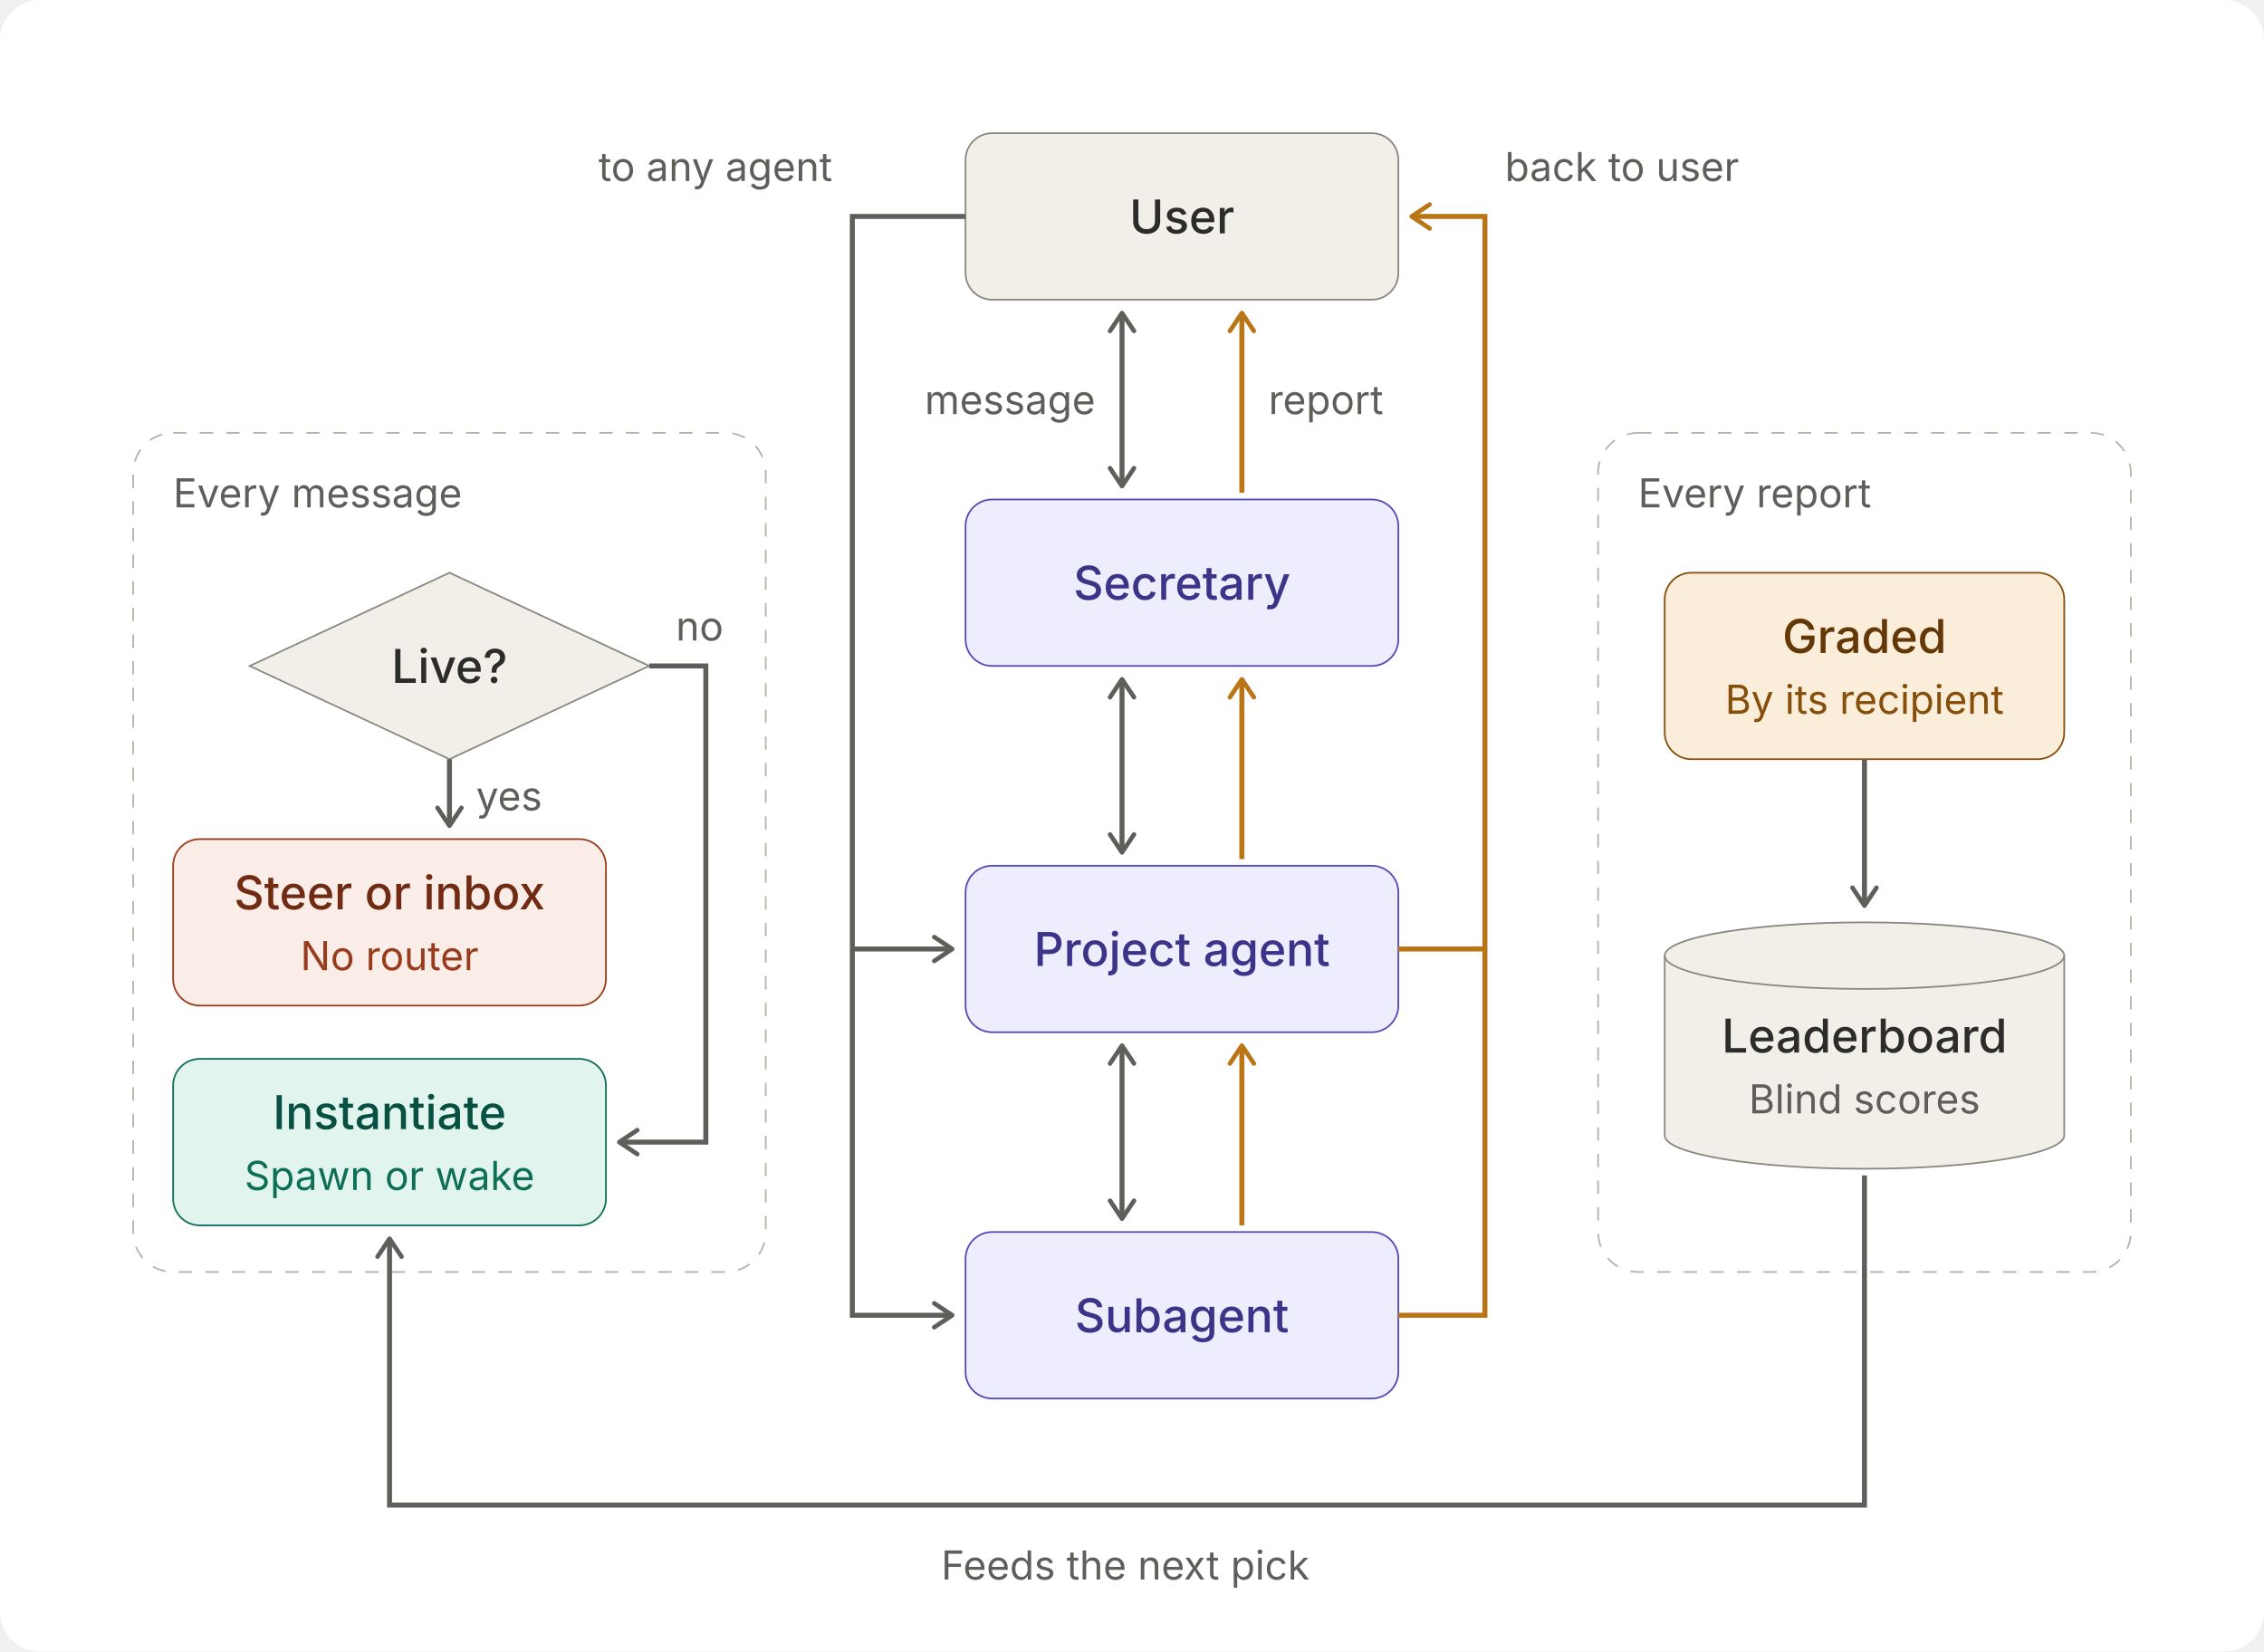
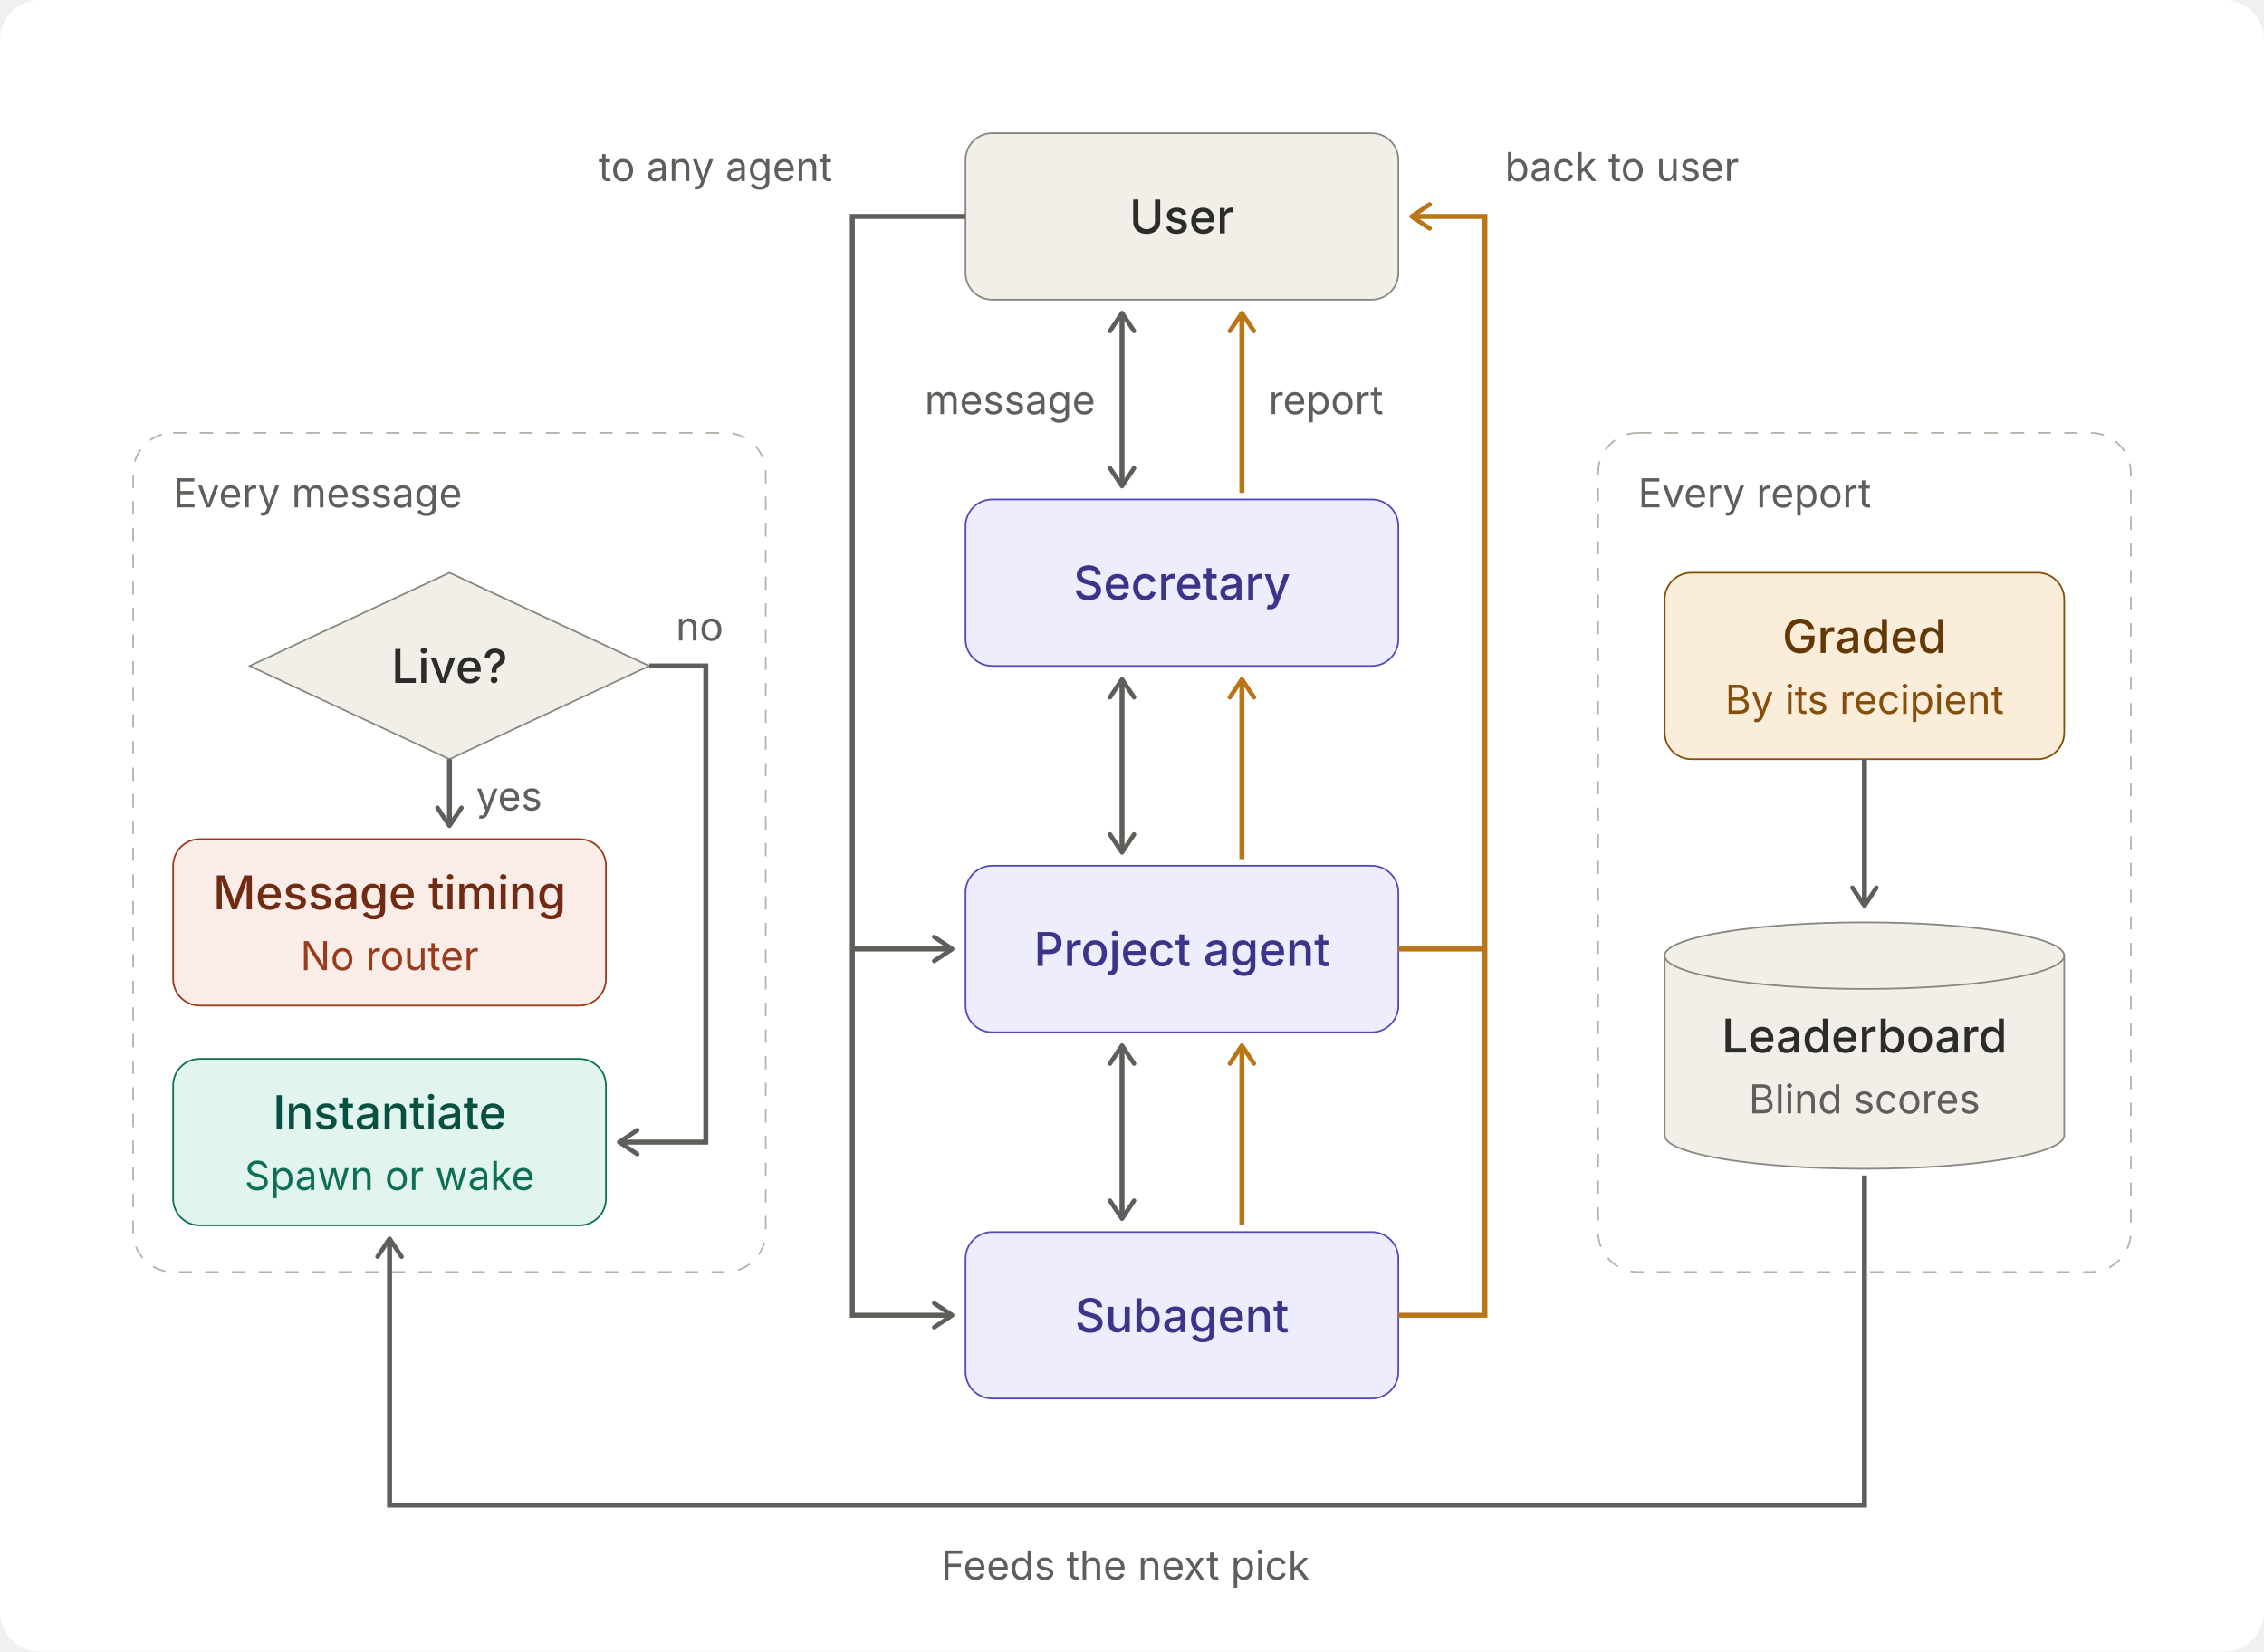
<svg xmlns="http://www.w3.org/2000/svg" viewBox="0 0 680 496" width="680" role="img">
  <style>text{font-family:system-ui,-apple-system,sans-serif;dominant-baseline:central}.bg{fill:#FFFFFF}.th{font-size:14px;font-weight:500;fill:#2C2C2A}.ts{font-size:12px;fill:#5F5E5A}.box,.store{fill:#F1EFE8;stroke:#888780;stroke-width:.5}.frame{fill:none;stroke:#B4B2A9;stroke-width:.5}.arr{fill:none;stroke:#5F5E5A;stroke-width:1.5}.rep{fill:none;stroke:#BA7517;stroke-width:1.5}.mk{fill:none;stroke:#5F5E5A;stroke-width:1.5;stroke-linecap:round;stroke-linejoin:round}.mkr{fill:none;stroke:#BA7517;stroke-width:1.5;stroke-linecap:round;stroke-linejoin:round}.c-purple rect{fill:#EEEDFE;stroke:#534AB7;stroke-width:.5}.c-purple .th{fill:#3C3489}.c-purple .ts{fill:#534AB7}.c-teal rect{fill:#E1F5EE;stroke:#0F6E56;stroke-width:.5}.c-teal .th{fill:#085041}.c-teal .ts{fill:#0F6E56}.c-coral rect{fill:#FAECE7;stroke:#993C1D;stroke-width:.5}.c-coral .th{fill:#712B13}.c-coral .ts{fill:#993C1D}.c-amber rect{fill:#FAEEDA;stroke:#854F0B;stroke-width:.5}.c-amber .th{fill:#633806}.c-amber .ts{fill:#854F0B}@media (prefers-color-scheme:dark){.bg{fill:#1F1E1D}.th{fill:#F1EFE8}.ts{fill:#B4B2A9}.box,.store{fill:#2C2C2A;stroke:#888780}.frame{stroke:#5F5E5A}.arr,.mk{stroke:#B4B2A9}.c-purple rect{fill:#3C3489;stroke:#AFA9EC}.c-purple .th{fill:#CECBF6}.c-purple .ts{fill:#AFA9EC}.c-teal rect{fill:#085041;stroke:#5DCAA5}.c-teal .th{fill:#9FE1CB}.c-teal .ts{fill:#5DCAA5}.c-coral rect{fill:#712B13;stroke:#F0997B}.c-coral .th{fill:#F5C4B3}.c-coral .ts{fill:#F0997B}.c-amber rect{fill:#633806;stroke:#EF9F27}.c-amber .th{fill:#FAC775}.c-amber .ts{fill:#EF9F27}}</style>
  <defs>
    <marker id="a" viewBox="0 0 10 10" refX="8" refY="5" markerWidth="6" markerHeight="6" orient="auto-start-reverse">
      <path class="mk" d="M2 1L8 5L2 9" />
    </marker>
    <marker id="r" viewBox="0 0 10 10" refX="8" refY="5" markerWidth="6" markerHeight="6" orient="auto-start-reverse">
      <path class="mkr" d="M2 1L8 5L2 9" />
    </marker>
  </defs>
  <rect class="bg" width="680" height="496" rx="12" />
  <g>
    <rect class="box" x="290" y="40" width="130" height="50" rx="8" />
    <text class="th" x="355.0" y="65.0" text-anchor="middle">User</text>
  </g>
  <g class="c-purple">
    <rect x="290" y="150" width="130" height="50" rx="8" />
    <text class="th" x="355.0" y="175.0" text-anchor="middle">Secretary</text>
  </g>
  <g class="c-purple">
    <rect x="290" y="260" width="130" height="50" rx="8" />
    <text class="th" x="355.0" y="285.0" text-anchor="middle">Project agent</text>
  </g>
  <g class="c-purple">
    <rect x="290" y="370" width="130" height="50" rx="8" />
    <text class="th" x="355.0" y="395.0" text-anchor="middle">Subagent</text>
  </g>
  <text class="ts" x="329" y="120" text-anchor="end">message</text>
  <text class="ts" x="381" y="120" text-anchor="start">report</text>
  <path class="arr" d="M337 94 L337 146" marker-end="url(#a)" marker-start="url(#a)" />
  <path class="rep" d="M373 148 L373 94" marker-end="url(#r)" />
  <path class="arr" d="M337 204 L337 256" marker-end="url(#a)" marker-start="url(#a)" />
  <path class="rep" d="M373 258 L373 204" marker-end="url(#r)" />
  <path class="arr" d="M337 314 L337 366" marker-end="url(#a)" marker-start="url(#a)" />
  <path class="rep" d="M373 368 L373 314" marker-end="url(#r)" />
  <text class="ts" x="250" y="50" text-anchor="end">to any agent</text>
  <path class="arr" d="M290 65 L256 65 L256 395 L286 395" marker-end="url(#a)" />
  <path class="arr" d="M256 285 L286 285" marker-end="url(#a)" />
  <text class="ts" x="452" y="50" text-anchor="start">back to user</text>
  <path class="rep" d="M420 395 L446 395 L446 65 L424 65" marker-end="url(#r)" />
  <path class="rep" d="M420 285 L446 285" />
  <rect class="frame" x="40" y="130" width="190" height="252" rx="12" stroke-dasharray="4 4" />
  <text class="ts" x="52" y="148" text-anchor="start">Every message</text>
  <g>
    <path class="box" d="M75 200 L135 172 L195 200 L135 228 Z" />
    <text class="th" x="135" y="200" text-anchor="middle">Live?</text>
  </g>
  <text class="ts" x="143" y="239" text-anchor="start">yes</text>
  <path class="arr" d="M135 228 L135 248" marker-end="url(#a)" />
  <text class="ts" x="203" y="188" text-anchor="start">no</text>
  <path class="arr" d="M195 200 L212 200 L212 343 L186 343" marker-end="url(#a)" />
  <g class="c-coral">
    <rect x="52" y="252" width="130" height="50" rx="8" />
-     <text class="th" x="117.0" y="268.0" text-anchor="middle">Steer or inbox</text>
+     <text class="th" x="117.0" y="268.0" text-anchor="middle">Message timing</text>
    <text class="ts" x="117.0" y="287.0" text-anchor="middle">No router</text>
  </g>
  <g class="c-teal">
    <rect x="52" y="318" width="130" height="50" rx="8" />
    <text class="th" x="117.0" y="334.0" text-anchor="middle">Instantiate</text>
    <text class="ts" x="117.0" y="353.0" text-anchor="middle">Spawn or wake</text>
  </g>
  <rect class="frame" x="480" y="130" width="160" height="252" rx="12" stroke-dasharray="4 4" />
  <text class="ts" x="492" y="148" text-anchor="start">Every report</text>
  <g class="c-amber">
    <rect x="500" y="172" width="120" height="56" rx="8" />
    <text class="th" x="560.0" y="191.0" text-anchor="middle">Graded</text>
    <text class="ts" x="560.0" y="210.0" text-anchor="middle">By its recipient</text>
  </g>
  <path class="arr" d="M560 228 L560 272" marker-end="url(#a)" />
  <g>
    <path class="store" d="M500 287 A60.0 10 0 0 1 620 287 L620 341 A60.0 10 0 0 1 500 341 Z" />
    <path class="store" style="fill:none" d="M500 287 A60.0 10 0 0 0 620 287" />
    <text class="th" x="560.0" y="311.0" text-anchor="middle">Leaderboard</text>
    <text class="ts" x="560.0" y="330.0" text-anchor="middle">Blind scores</text>
  </g>
  <path class="arr" d="M560 353 L560 452 L117 452 L117 372" marker-end="url(#a)" />
  <text class="ts" x="338" y="470" text-anchor="middle">Feeds the next pick</text>
</svg>
